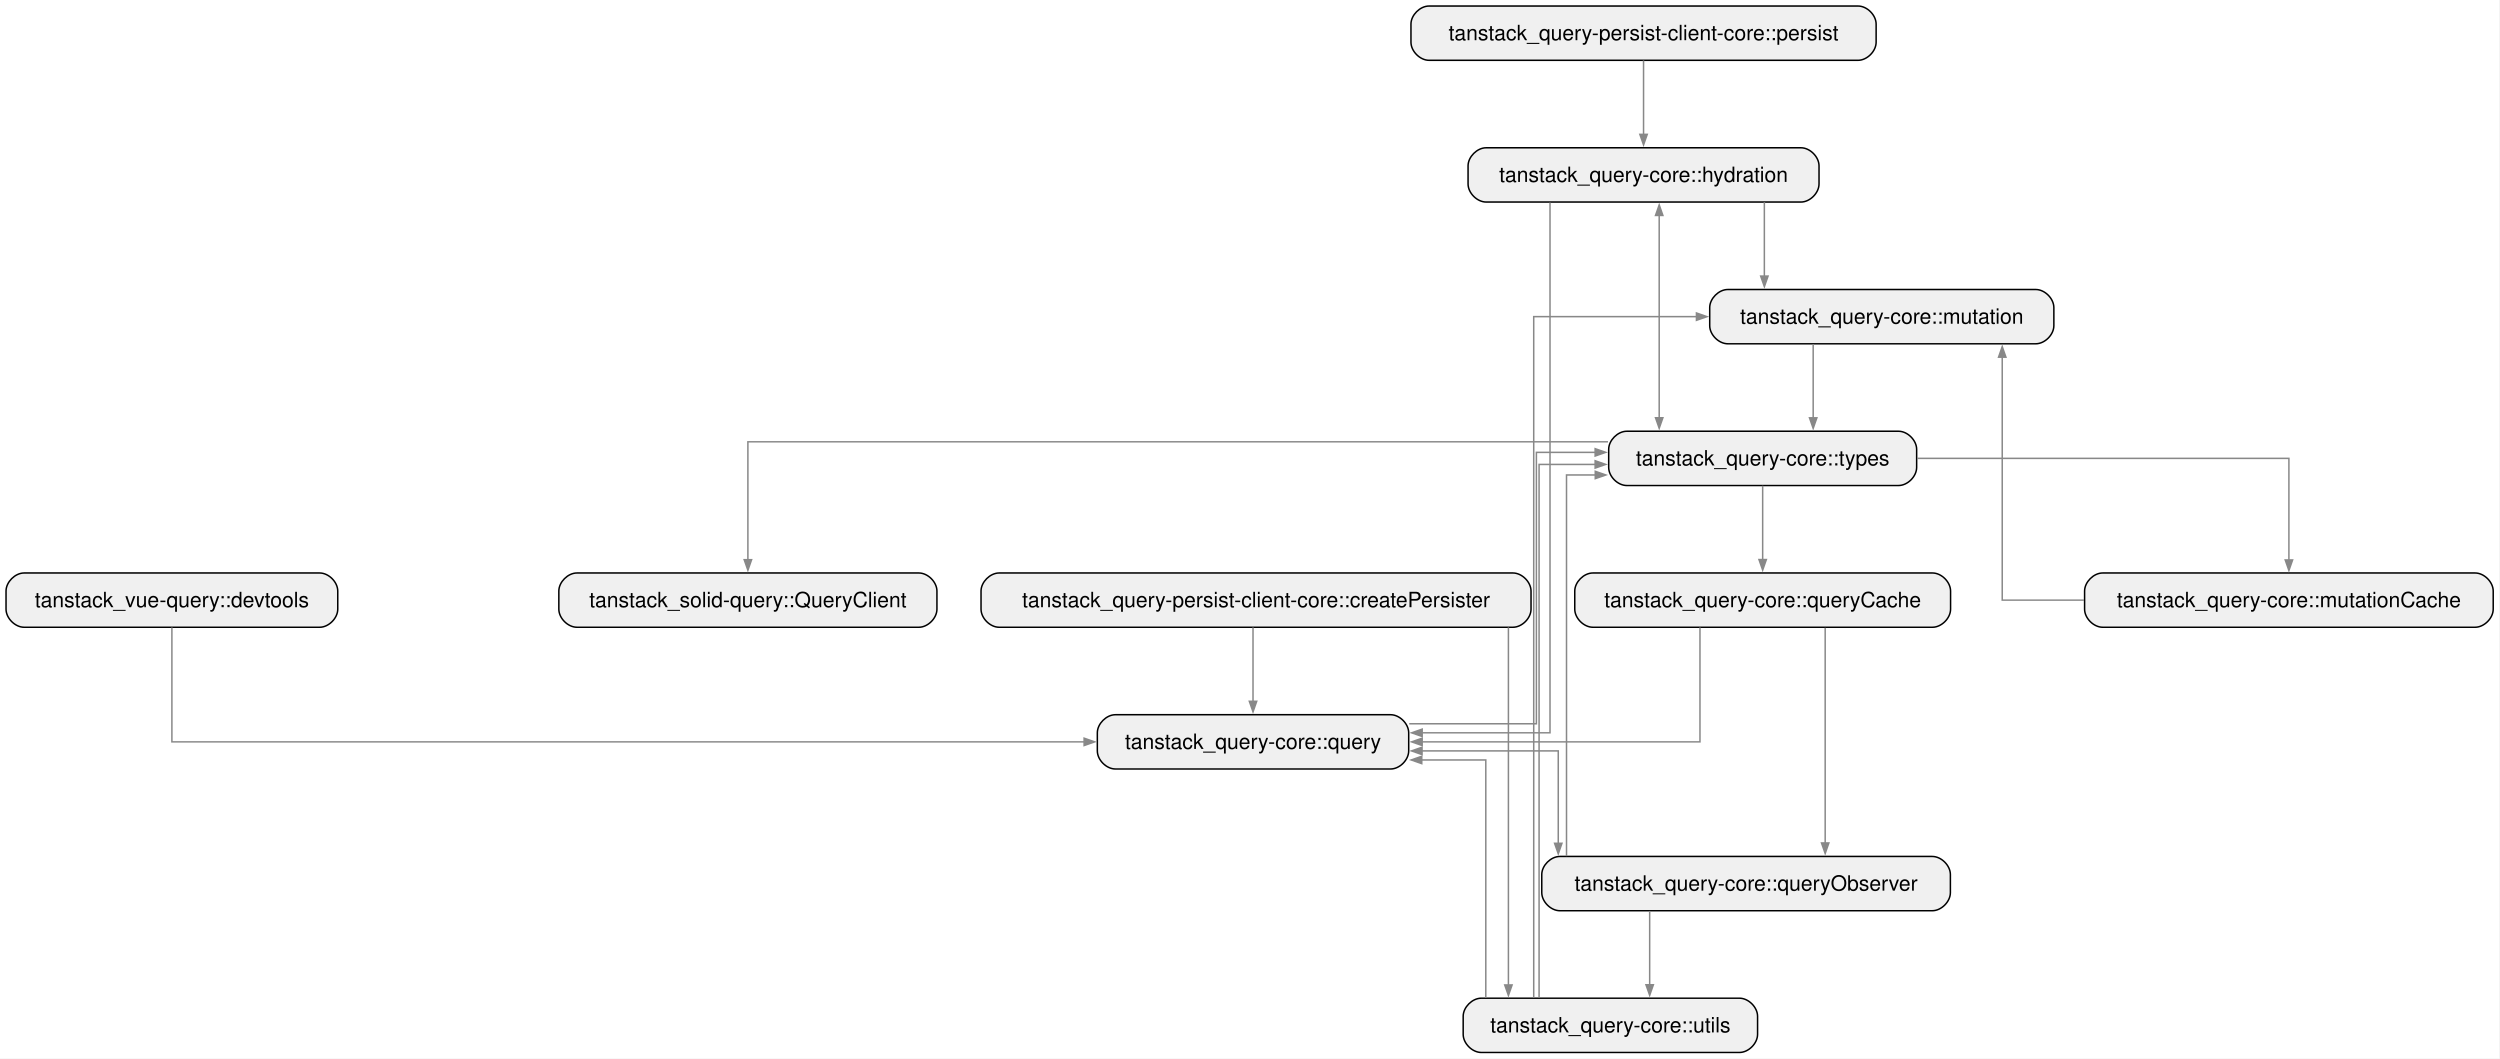
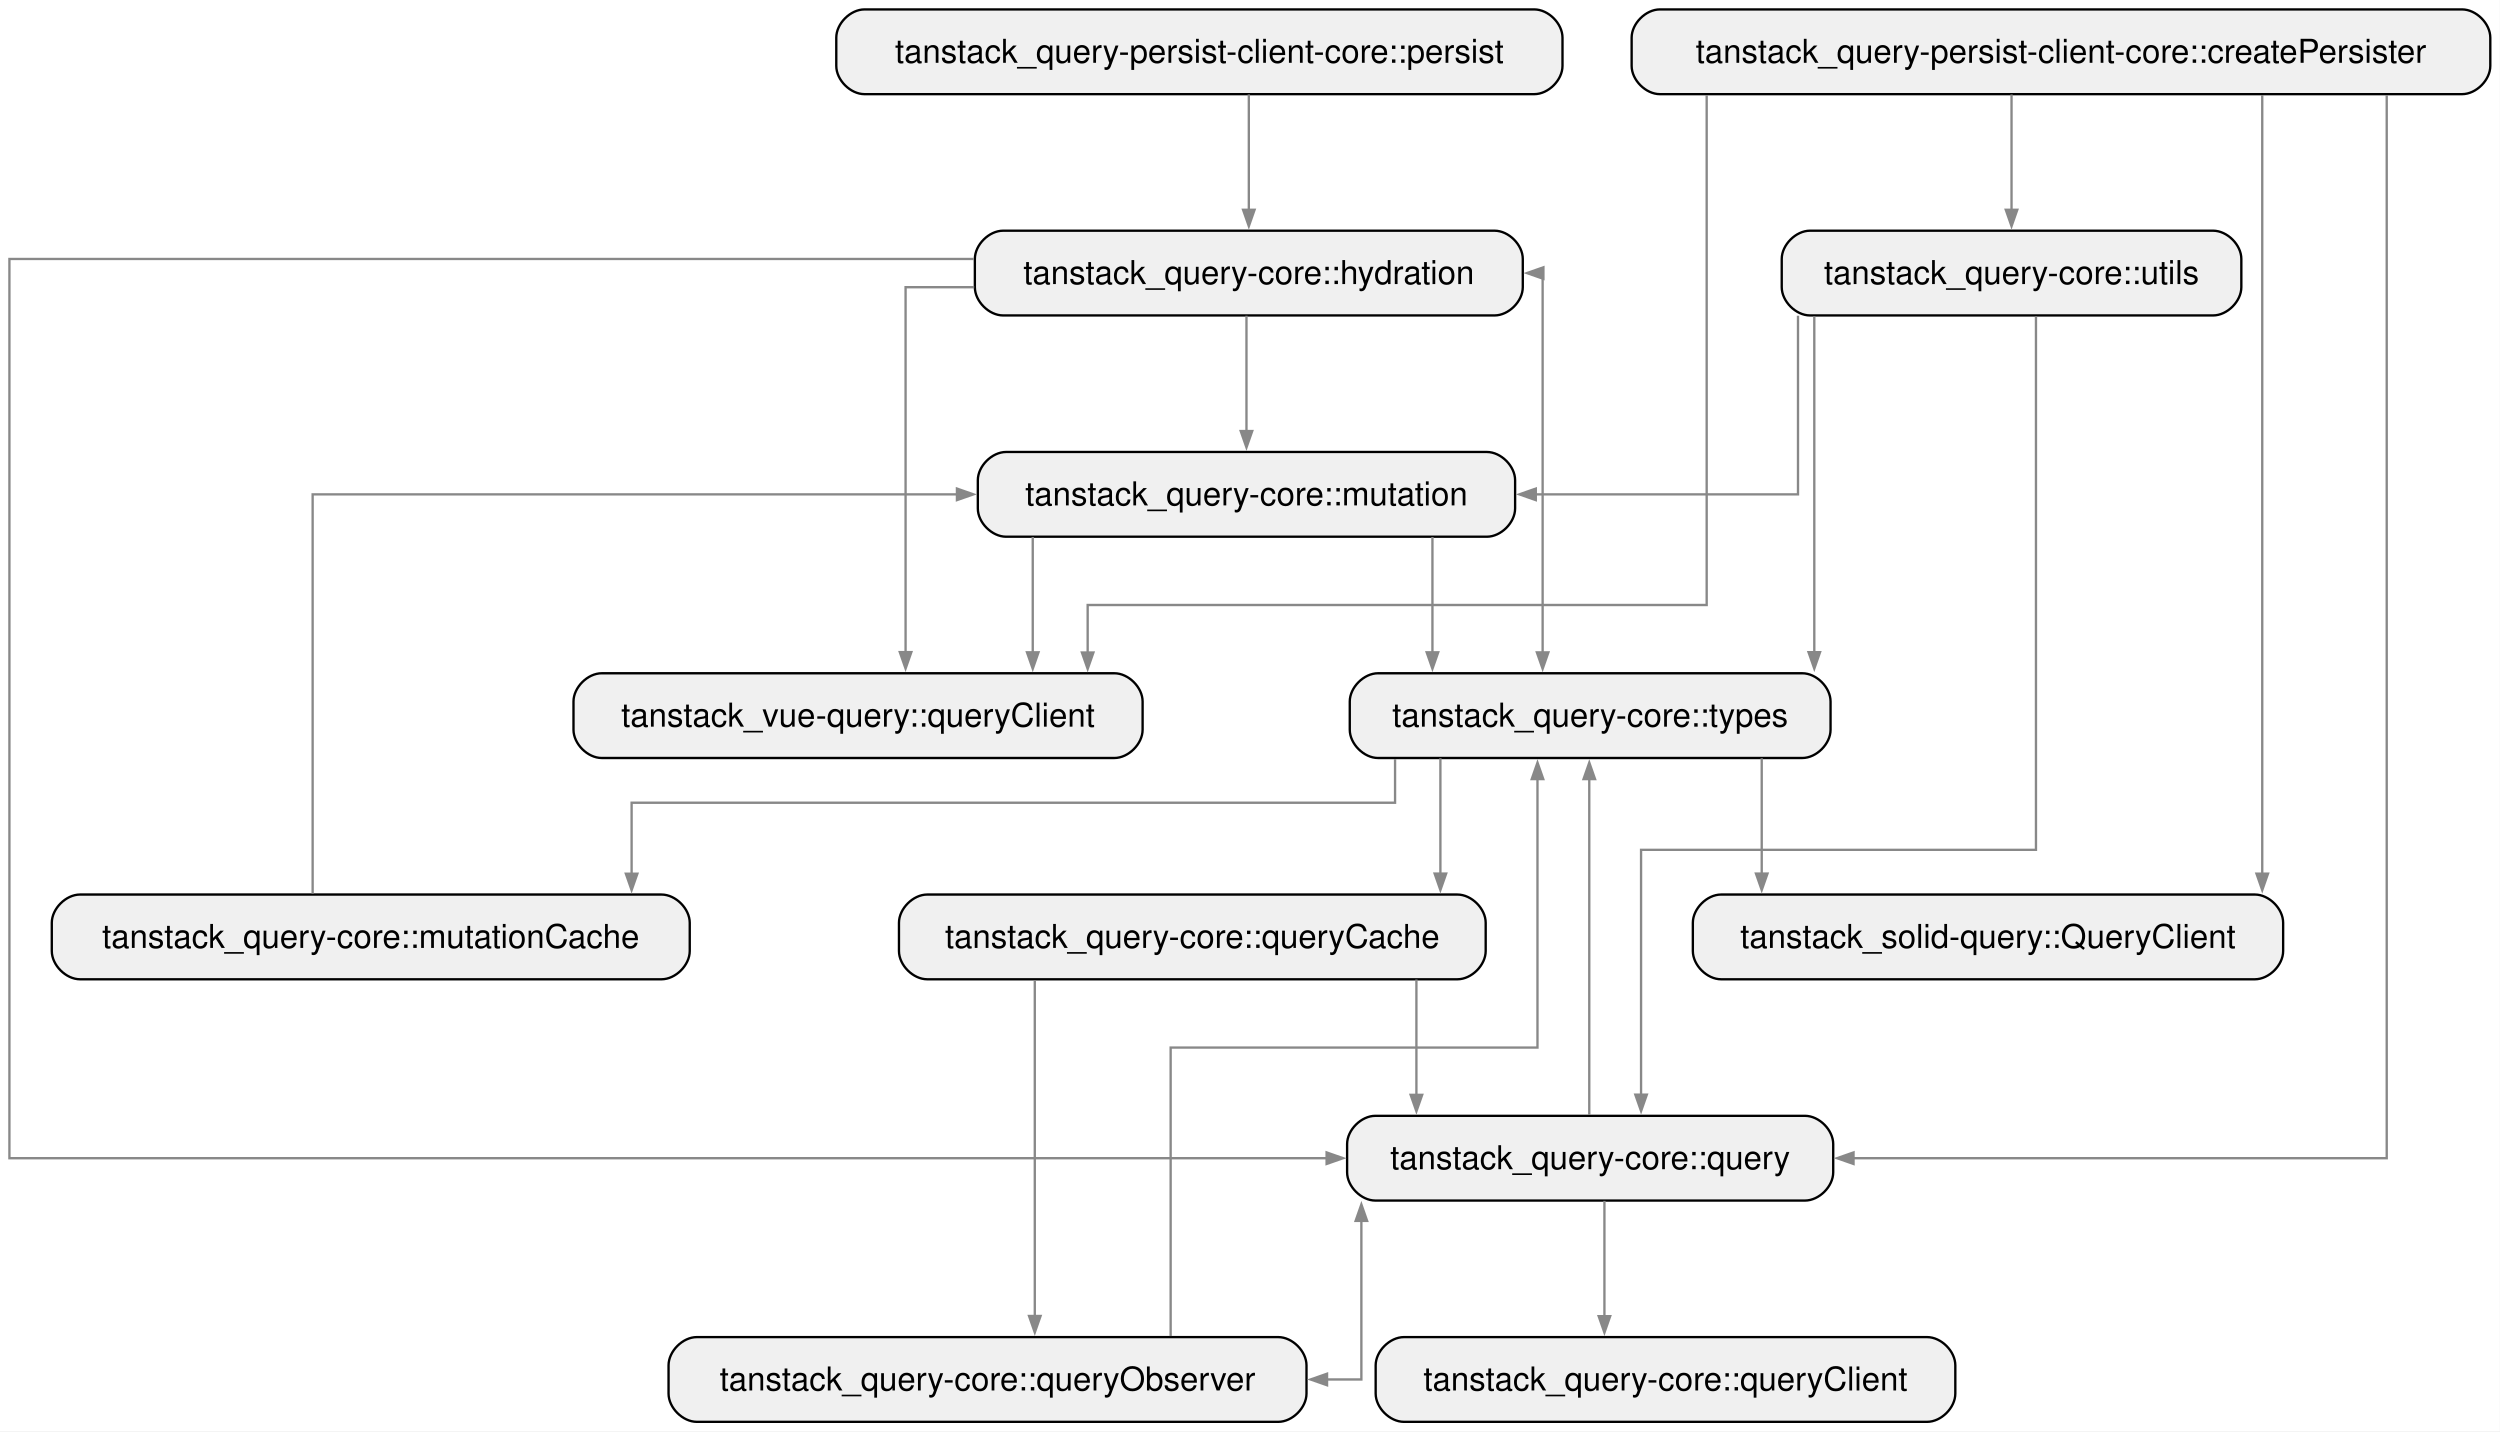
- <svg xmlns="http://www.w3.org/2000/svg" width="1658pt" height="702pt" viewBox="0.00 0.00 1658.00 702.00">
-   <g id="graph0" class="graph" transform="scale(1 1) rotate(0) translate(4 698)">
-     <polygon fill="white" stroke="none" points="-4,4 -4,-698 1653.5,-698 1653.5,4 -4,4" />
+ <svg xmlns="http://www.w3.org/2000/svg" width="1062pt" height="608pt" viewBox="0.00 0.00 1062.00 608.00">
+   <g id="graph0" class="graph" transform="scale(1 1) rotate(0) translate(4 604)">
+     <polygon fill="white" stroke="none" points="-4,4 -4,-604 1057.88,-604 1057.88,4 -4,4" />
    <g id="node1" class="node">
-       <path fill="#f0f0f0" stroke="black" d="M1190.38,-600C1190.38,-600 981.62,-600 981.62,-600 975.62,-600 969.62,-594 969.62,-588 969.62,-588 969.62,-576 969.62,-576 969.62,-570 975.62,-564 981.62,-564 981.62,-564 1190.38,-564 1190.38,-564 1196.38,-564 1202.38,-570 1202.38,-576 1202.38,-576 1202.38,-588 1202.38,-588 1202.38,-594 1196.38,-600 1190.38,-600" />
-       <text xml:space="preserve" text-anchor="middle" x="1086" y="-577.33" font-family="Helvetica,sans-Serif" font-size="14.00">tanstack_query-core::hydration</text>
+       <path fill="#f0f0f0" stroke="black" d="M630.88,-506C630.88,-506 422.12,-506 422.12,-506 416.12,-506 410.12,-500 410.12,-494 410.12,-494 410.12,-482 410.12,-482 410.12,-476 416.12,-470 422.12,-470 422.12,-470 630.88,-470 630.88,-470 636.88,-470 642.88,-476 642.88,-482 642.88,-482 642.88,-494 642.88,-494 642.88,-500 636.88,-506 630.88,-506" />
+       <text xml:space="preserve" text-anchor="middle" x="526.5" y="-483.32" font-family="Helvetica,sans-Serif" font-size="14.00">tanstack_query-core::hydration</text>
    </g>
    <g id="node2" class="node">
-       <path fill="#f0f0f0" stroke="black" d="M1346.12,-506C1346.12,-506 1141.88,-506 1141.88,-506 1135.88,-506 1129.88,-500 1129.88,-494 1129.88,-494 1129.88,-482 1129.88,-482 1129.88,-476 1135.88,-470 1141.88,-470 1141.88,-470 1346.12,-470 1346.12,-470 1352.12,-470 1358.12,-476 1358.12,-482 1358.12,-482 1358.12,-494 1358.12,-494 1358.12,-500 1352.12,-506 1346.12,-506" />
-       <text xml:space="preserve" text-anchor="middle" x="1244" y="-483.32" font-family="Helvetica,sans-Serif" font-size="14.00">tanstack_query-core::mutation</text>
+       <path fill="#f0f0f0" stroke="black" d="M627.62,-412C627.62,-412 423.38,-412 423.38,-412 417.38,-412 411.38,-406 411.38,-400 411.38,-400 411.38,-388 411.38,-388 411.38,-382 417.38,-376 423.38,-376 423.38,-376 627.62,-376 627.62,-376 633.62,-376 639.62,-382 639.62,-388 639.62,-388 639.62,-400 639.62,-400 639.62,-406 633.62,-412 627.62,-412" />
+       <text xml:space="preserve" text-anchor="middle" x="525.5" y="-389.32" font-family="Helvetica,sans-Serif" font-size="14.00">tanstack_query-core::mutation</text>
    </g>
    <g id="edge1" class="edge">
-       <path fill="none" stroke="#888888" d="M1166.12,-563.88C1166.12,-563.88 1166.12,-514.9 1166.12,-514.9" />
-       <polygon fill="#888888" stroke="#888888" points="1168.58,-514.9 1166.13,-507.9 1163.68,-514.9 1168.58,-514.9" />
+       <path fill="none" stroke="#888888" d="M525.5,-469.88C525.5,-469.88 525.5,-420.9 525.5,-420.9" />
+       <polygon fill="#888888" stroke="#888888" points="527.95,-420.9 525.5,-413.9 523.05,-420.9 527.95,-420.9" />
    </g>
    <g id="node4" class="node">
-       <path fill="#f0f0f0" stroke="black" d="M918.25,-224C918.25,-224 735.75,-224 735.75,-224 729.75,-224 723.75,-218 723.75,-212 723.75,-212 723.75,-200 723.75,-200 723.75,-194 729.75,-188 735.75,-188 735.75,-188 918.25,-188 918.25,-188 924.25,-188 930.25,-194 930.25,-200 930.25,-200 930.25,-212 930.25,-212 930.25,-218 924.25,-224 918.25,-224" />
-       <text xml:space="preserve" text-anchor="middle" x="827" y="-201.32" font-family="Helvetica,sans-Serif" font-size="14.00">tanstack_query-core::query</text>
+       <path fill="#f0f0f0" stroke="black" d="M762.75,-130C762.75,-130 580.25,-130 580.25,-130 574.25,-130 568.25,-124 568.25,-118 568.25,-118 568.25,-106 568.25,-106 568.25,-100 574.25,-94 580.25,-94 580.25,-94 762.75,-94 762.75,-94 768.75,-94 774.75,-100 774.75,-106 774.75,-106 774.75,-118 774.75,-118 774.75,-124 768.75,-130 762.75,-130" />
+       <text xml:space="preserve" text-anchor="middle" x="671.5" y="-107.33" font-family="Helvetica,sans-Serif" font-size="14.00">tanstack_query-core::query</text>
    </g>
    <g id="edge2" class="edge">
-       <path fill="none" stroke="#888888" d="M1023.97,-563.65C1023.97,-488.99 1023.97,-212 1023.97,-212 1023.97,-212 939.19,-212 939.19,-212" />
-       <polygon fill="#888888" stroke="#888888" points="939.19,-209.55 932.19,-212 939.19,-214.45 939.19,-209.55" />
+       <path fill="none" stroke="#888888" d="M409.65,-494C254.54,-494 0,-494 0,-494 0,-494 0,-112 0,-112 0,-112 559.54,-112 559.54,-112" />
+       <polygon fill="#888888" stroke="#888888" points="559.54,-114.45 566.54,-112 559.54,-109.55 559.54,-114.45" />
+     </g>
+     <g id="node8" class="node">
+       <path fill="#f0f0f0" stroke="black" d="M761.62,-318C761.62,-318 581.38,-318 581.38,-318 575.38,-318 569.38,-312 569.38,-306 569.38,-306 569.38,-294 569.38,-294 569.38,-288 575.38,-282 581.38,-282 581.38,-282 761.62,-282 761.62,-282 767.62,-282 773.62,-288 773.62,-294 773.62,-294 773.62,-306 773.62,-306 773.62,-312 767.62,-318 761.62,-318" />
+       <text xml:space="preserve" text-anchor="middle" x="671.5" y="-295.32" font-family="Helvetica,sans-Serif" font-size="14.00">tanstack_query-core::types</text>
+     </g>
+     <g id="edge3" class="edge">
+       <path fill="none" stroke="#888888" d="M650.49,-488C650.49,-488 651.31,-488 651.31,-488 651.31,-488 651.31,-326.88 651.31,-326.88" />
+       <polygon fill="#888888" stroke="#888888" points="651.64,-485.55 644.64,-488 651.64,-490.45 651.64,-485.55" />
+       <polygon fill="#888888" stroke="#888888" points="653.76,-326.88 651.31,-319.88 648.86,-326.88 653.76,-326.88" />
+     </g>
+     <g id="node13" class="node">
+       <path fill="#f0f0f0" stroke="black" d="M469.38,-318C469.38,-318 251.62,-318 251.62,-318 245.62,-318 239.62,-312 239.62,-306 239.62,-306 239.62,-294 239.62,-294 239.62,-288 245.62,-282 251.62,-282 251.62,-282 469.38,-282 469.38,-282 475.38,-282 481.38,-288 481.38,-294 481.38,-294 481.38,-306 481.38,-306 481.38,-312 475.38,-318 469.38,-318" />
+       <text xml:space="preserve" text-anchor="middle" x="360.5" y="-295.32" font-family="Helvetica,sans-Serif" font-size="14.00">tanstack_vue-query::queryClient</text>
+     </g>
+     <g id="edge4" class="edge">
+       <path fill="none" stroke="#888888" d="M409.84,-482C392.71,-482 380.69,-482 380.69,-482 380.69,-482 380.69,-326.97 380.69,-326.97" />
+       <polygon fill="#888888" stroke="#888888" points="383.14,-326.97 380.69,-319.97 378.24,-326.97 383.14,-326.97" />
+     </g>
+     <g id="edge5" class="edge">
+       <path fill="none" stroke="#888888" d="M604.5,-375.88C604.5,-375.88 604.5,-326.9 604.5,-326.9" />
+       <polygon fill="#888888" stroke="#888888" points="606.95,-326.9 604.5,-319.9 602.05,-326.9 606.95,-326.9" />
+     </g>
+     <g id="edge6" class="edge">
+       <path fill="none" stroke="#888888" d="M434.71,-375.88C434.71,-375.88 434.71,-326.9 434.71,-326.9" />
+       <polygon fill="#888888" stroke="#888888" points="437.16,-326.9 434.71,-319.9 432.26,-326.9 437.16,-326.9" />
+     </g>
+     <g id="node3" class="node">
+       <path fill="#f0f0f0" stroke="black" d="M277,-224C277,-224 30,-224 30,-224 24,-224 18,-218 18,-212 18,-212 18,-200 18,-200 18,-194 24,-188 30,-188 30,-188 277,-188 277,-188 283,-188 289,-194 289,-200 289,-200 289,-212 289,-212 289,-218 283,-224 277,-224" />
+       <text xml:space="preserve" text-anchor="middle" x="153.5" y="-201.32" font-family="Helvetica,sans-Serif" font-size="14.00">tanstack_query-core::mutationCache</text>
+     </g>
+     <g id="edge7" class="edge">
+       <path fill="none" stroke="#888888" d="M128.81,-224.37C128.81,-271.67 128.81,-394 128.81,-394 128.81,-394 402.51,-394 402.51,-394" />
+       <polygon fill="#888888" stroke="#888888" points="402.51,-396.45 409.51,-394 402.51,-391.55 402.51,-396.45" />
+     </g>
+     <g id="node6" class="node">
+       <path fill="#f0f0f0" stroke="black" d="M814.62,-36C814.62,-36 592.38,-36 592.38,-36 586.38,-36 580.38,-30 580.38,-24 580.38,-24 580.38,-12 580.38,-12 580.38,-6 586.38,0 592.38,0 592.38,0 814.62,0 814.62,0 820.62,0 826.62,-6 826.62,-12 826.62,-12 826.62,-24 826.62,-24 826.62,-30 820.62,-36 814.62,-36" />
+       <text xml:space="preserve" text-anchor="middle" x="703.5" y="-13.32" font-family="Helvetica,sans-Serif" font-size="14.00">tanstack_query-core::queryClient</text>
+     </g>
+     <g id="edge8" class="edge">
+       <path fill="none" stroke="#888888" d="M677.56,-93.88C677.56,-93.88 677.56,-44.9 677.56,-44.9" />
+       <polygon fill="#888888" stroke="#888888" points="680.01,-44.9 677.56,-37.9 675.11,-44.9 680.01,-44.9" />
    </g>
    <g id="node7" class="node">
-       <path fill="#f0f0f0" stroke="black" d="M1255.12,-412C1255.12,-412 1074.88,-412 1074.88,-412 1068.88,-412 1062.88,-406 1062.88,-400 1062.88,-400 1062.88,-388 1062.88,-388 1062.88,-382 1068.88,-376 1074.88,-376 1074.88,-376 1255.12,-376 1255.12,-376 1261.12,-376 1267.12,-382 1267.12,-388 1267.12,-388 1267.12,-400 1267.12,-400 1267.12,-406 1261.12,-412 1255.12,-412" />
-       <text xml:space="preserve" text-anchor="middle" x="1165" y="-389.32" font-family="Helvetica,sans-Serif" font-size="14.00">tanstack_query-core::types</text>
+       <path fill="#f0f0f0" stroke="black" d="M539,-36C539,-36 292,-36 292,-36 286,-36 280,-30 280,-24 280,-24 280,-12 280,-12 280,-6 286,0 292,0 292,0 539,0 539,0 545,0 551,-6 551,-12 551,-12 551,-24 551,-24 551,-30 545,-36 539,-36" />
+       <text xml:space="preserve" text-anchor="middle" x="415.5" y="-13.32" font-family="Helvetica,sans-Serif" font-size="14.00">tanstack_query-core::queryObserver</text>
    </g>
-     <g id="edge3" class="edge">
-       <path fill="none" stroke="#888888" d="M1096.38,-555.12C1096.38,-555.12 1096.38,-420.96 1096.38,-420.96" />
-       <polygon fill="#888888" stroke="#888888" points="1093.93,-555.12 1096.38,-562.12 1098.83,-555.12 1093.93,-555.12" />
-       <polygon fill="#888888" stroke="#888888" points="1098.83,-420.96 1096.38,-413.96 1093.93,-420.96 1098.83,-420.96" />
+     <g id="edge9" class="edge">
+       <path fill="none" stroke="#888888" d="M574.31,-85.36C574.31,-85.36 574.31,-18 574.31,-18 574.31,-18 559.73,-18 559.73,-18" />
+       <polygon fill="#888888" stroke="#888888" points="571.86,-85.36 574.31,-92.36 576.76,-85.36 571.86,-85.36" />
+       <polygon fill="#888888" stroke="#888888" points="559.73,-15.55 552.73,-18 559.73,-20.45 559.73,-15.55" />
    </g>
-     <g id="edge4" class="edge">
-       <path fill="none" stroke="#888888" d="M1198.5,-469.88C1198.5,-469.88 1198.5,-420.9 1198.5,-420.9" />
-       <polygon fill="#888888" stroke="#888888" points="1200.95,-420.9 1198.5,-413.9 1196.05,-420.9 1200.95,-420.9" />
-     </g>
-     <g id="node3" class="node">
-       <path fill="#f0f0f0" stroke="black" d="M1637.5,-318C1637.5,-318 1390.5,-318 1390.5,-318 1384.5,-318 1378.5,-312 1378.5,-306 1378.5,-306 1378.5,-294 1378.5,-294 1378.5,-288 1384.5,-282 1390.5,-282 1390.5,-282 1637.5,-282 1637.5,-282 1643.5,-282 1649.5,-288 1649.5,-294 1649.5,-294 1649.5,-306 1649.5,-306 1649.5,-312 1643.5,-318 1637.5,-318" />
-       <text xml:space="preserve" text-anchor="middle" x="1514" y="-295.32" font-family="Helvetica,sans-Serif" font-size="14.00">tanstack_query-core::mutationCache</text>
-     </g>
-     <g id="edge5" class="edge">
-       <path fill="none" stroke="#888888" d="M1378.1,-300C1347.5,-300 1323.88,-300 1323.88,-300 1323.88,-300 1323.88,-461.12 1323.88,-461.12" />
-       <polygon fill="#888888" stroke="#888888" points="1321.43,-461.12 1323.88,-468.12 1326.33,-461.12 1321.43,-461.12" />
-     </g>
-     <g id="node6" class="node">
-       <path fill="#f0f0f0" stroke="black" d="M1277.5,-130C1277.5,-130 1030.5,-130 1030.5,-130 1024.5,-130 1018.5,-124 1018.5,-118 1018.5,-118 1018.5,-106 1018.5,-106 1018.5,-100 1024.5,-94 1030.5,-94 1030.5,-94 1277.5,-94 1277.5,-94 1283.5,-94 1289.5,-100 1289.5,-106 1289.5,-106 1289.5,-118 1289.5,-118 1289.5,-124 1283.5,-130 1277.5,-130" />
-       <text xml:space="preserve" text-anchor="middle" x="1154" y="-107.33" font-family="Helvetica,sans-Serif" font-size="14.00">tanstack_query-core::queryObserver</text>
-     </g>
-     <g id="edge6" class="edge">
-       <path fill="none" stroke="#888888" d="M939.1,-200C939.1,-200 1029.44,-200 1029.44,-200 1029.44,-200 1029.44,-138.75 1029.44,-138.75" />
-       <polygon fill="#888888" stroke="#888888" points="939.1,-197.55 932.1,-200 939.1,-202.45 939.1,-197.55" />
-       <polygon fill="#888888" stroke="#888888" points="1031.89,-138.75 1029.44,-131.75 1026.99,-138.75 1031.89,-138.75" />
-     </g>
-     <g id="edge7" class="edge">
-       <path fill="none" stroke="#888888" d="M930.59,-218C974.16,-218 1014.94,-218 1014.94,-218 1014.94,-218 1014.94,-398 1014.94,-398 1014.94,-398 1053.9,-398 1053.9,-398" />
-       <polygon fill="#888888" stroke="#888888" points="1053.9,-400.45 1060.9,-398 1053.9,-395.55 1053.9,-400.45" />
+     <g id="edge10" class="edge">
+       <path fill="none" stroke="#888888" d="M671.12,-130.37C671.12,-130.37 671.12,-273.04 671.12,-273.04" />
+       <polygon fill="#888888" stroke="#888888" points="668.68,-273.04 671.13,-280.04 673.58,-273.04 668.68,-273.04" />
    </g>
    <g id="node5" class="node">
-       <path fill="#f0f0f0" stroke="black" d="M1277.62,-318C1277.62,-318 1052.38,-318 1052.38,-318 1046.38,-318 1040.38,-312 1040.38,-306 1040.38,-306 1040.38,-294 1040.38,-294 1040.38,-288 1046.38,-282 1052.38,-282 1052.38,-282 1277.62,-282 1277.62,-282 1283.62,-282 1289.62,-288 1289.62,-294 1289.62,-294 1289.62,-306 1289.62,-306 1289.62,-312 1283.62,-318 1277.62,-318" />
-       <text xml:space="preserve" text-anchor="middle" x="1165" y="-295.32" font-family="Helvetica,sans-Serif" font-size="14.00">tanstack_query-core::queryCache</text>
-     </g>
-     <g id="edge8" class="edge">
-       <path fill="none" stroke="#888888" d="M1123.42,-281.88C1123.42,-254.56 1123.42,-206 1123.42,-206 1123.42,-206 939.19,-206 939.19,-206" />
-       <polygon fill="#888888" stroke="#888888" points="939.19,-203.55 932.19,-206 939.19,-208.45 939.19,-203.55" />
-     </g>
-     <g id="edge9" class="edge">
-       <path fill="none" stroke="#888888" d="M1206.46,-281.63C1206.46,-281.63 1206.46,-138.96 1206.46,-138.96" />
-       <polygon fill="#888888" stroke="#888888" points="1208.91,-138.96 1206.46,-131.96 1204.01,-138.96 1208.91,-138.96" />
+       <path fill="#f0f0f0" stroke="black" d="M615.12,-224C615.12,-224 389.88,-224 389.88,-224 383.88,-224 377.88,-218 377.88,-212 377.88,-212 377.88,-200 377.88,-200 377.88,-194 383.88,-188 389.88,-188 389.88,-188 615.12,-188 615.12,-188 621.12,-188 627.12,-194 627.12,-200 627.12,-200 627.12,-212 627.12,-212 627.12,-218 621.12,-224 615.12,-224" />
+       <text xml:space="preserve" text-anchor="middle" x="502.5" y="-201.32" font-family="Helvetica,sans-Serif" font-size="14.00">tanstack_query-core::queryCache</text>
    </g>
    <g id="edge11" class="edge">
-       <path fill="none" stroke="#888888" d="M1034.91,-130.2C1034.91,-190.96 1034.91,-383 1034.91,-383 1034.91,-383 1053.98,-383 1053.98,-383" />
-       <polygon fill="#888888" stroke="#888888" points="1053.98,-385.45 1060.98,-383 1053.98,-380.55 1053.98,-385.45" />
-     </g>
-     <g id="node8" class="node">
-       <path fill="#f0f0f0" stroke="black" d="M1149.62,-36C1149.62,-36 978.38,-36 978.38,-36 972.38,-36 966.38,-30 966.38,-24 966.38,-24 966.38,-12 966.38,-12 966.38,-6 972.38,0 978.38,0 978.38,0 1149.62,0 1149.62,0 1155.62,0 1161.62,-6 1161.62,-12 1161.62,-12 1161.62,-24 1161.62,-24 1161.62,-30 1155.62,-36 1149.62,-36" />
-       <text xml:space="preserve" text-anchor="middle" x="1064" y="-13.32" font-family="Helvetica,sans-Serif" font-size="14.00">tanstack_query-core::utils</text>
+       <path fill="none" stroke="#888888" d="M597.69,-187.88C597.69,-187.88 597.69,-138.9 597.69,-138.9" />
+       <polygon fill="#888888" stroke="#888888" points="600.14,-138.9 597.69,-131.9 595.24,-138.9 600.14,-138.9" />
    </g>
    <g id="edge12" class="edge">
-       <path fill="none" stroke="#888888" d="M1090.06,-93.88C1090.06,-93.88 1090.06,-44.9 1090.06,-44.9" />
-       <polygon fill="#888888" stroke="#888888" points="1092.51,-44.9 1090.06,-37.9 1087.61,-44.9 1092.51,-44.9" />
+       <path fill="none" stroke="#888888" d="M435.58,-187.63C435.58,-187.63 435.58,-44.96 435.58,-44.96" />
+       <polygon fill="#888888" stroke="#888888" points="438.03,-44.96 435.58,-37.96 433.13,-44.96 438.03,-44.96" />
    </g>
    <g id="edge14" class="edge">
-       <path fill="none" stroke="#888888" d="M1267.35,-394C1370.33,-394 1514,-394 1514,-394 1514,-394 1514,-326.64 1514,-326.64" />
-       <polygon fill="#888888" stroke="#888888" points="1516.45,-326.64 1514,-319.64 1511.55,-326.64 1516.45,-326.64" />
+       <path fill="none" stroke="#888888" d="M493.29,-36.43C493.29,-74.65 493.29,-159 493.29,-159 493.29,-159 649.12,-159 649.12,-159 649.12,-159 649.12,-273.05 649.12,-273.05" />
+       <polygon fill="#888888" stroke="#888888" points="646.68,-273.05 649.13,-280.05 651.58,-273.05 646.68,-273.05" />
    </g>
    <g id="edge16" class="edge">
-       <path fill="none" stroke="#888888" d="M1165,-375.88C1165,-375.88 1165,-326.9 1165,-326.9" />
-       <polygon fill="#888888" stroke="#888888" points="1167.45,-326.9 1165,-319.9 1162.55,-326.9 1167.45,-326.9" />
+       <path fill="none" stroke="#888888" d="M588.62,-281.5C588.62,-272.25 588.62,-263 588.62,-263 588.62,-263 264.31,-263 264.31,-263 264.31,-263 264.31,-232.86 264.31,-232.86" />
+       <polygon fill="#888888" stroke="#888888" points="266.76,-232.86 264.31,-225.86 261.86,-232.86 266.76,-232.86" />
+     </g>
+     <g id="edge18" class="edge">
+       <path fill="none" stroke="#888888" d="M607.88,-281.88C607.88,-281.88 607.88,-232.9 607.88,-232.9" />
+       <polygon fill="#888888" stroke="#888888" points="610.33,-232.9 607.88,-225.9 605.43,-232.9 610.33,-232.9" />
+     </g>
+     <g id="node12" class="node">
+       <path fill="#f0f0f0" stroke="black" d="M953.88,-224C953.88,-224 727.12,-224 727.12,-224 721.12,-224 715.12,-218 715.12,-212 715.12,-212 715.12,-200 715.12,-200 715.12,-194 721.12,-188 727.12,-188 727.12,-188 953.88,-188 953.88,-188 959.88,-188 965.88,-194 965.88,-200 965.88,-200 965.88,-212 965.88,-212 965.88,-218 959.88,-224 953.88,-224" />
+       <text xml:space="preserve" text-anchor="middle" x="840.5" y="-201.32" font-family="Helvetica,sans-Serif" font-size="14.00">tanstack_solid-query::QueryClient</text>
+     </g>
+     <g id="edge19" class="edge">
+       <path fill="none" stroke="#888888" d="M744.38,-281.88C744.38,-281.88 744.38,-232.9 744.38,-232.9" />
+       <polygon fill="#888888" stroke="#888888" points="746.83,-232.9 744.38,-225.9 741.93,-232.9 746.83,-232.9" />
+     </g>
+     <g id="node9" class="node">
+       <path fill="#f0f0f0" stroke="black" d="M936.12,-506C936.12,-506 764.88,-506 764.88,-506 758.88,-506 752.88,-500 752.88,-494 752.88,-494 752.88,-482 752.88,-482 752.88,-476 758.88,-470 764.88,-470 764.88,-470 936.12,-470 936.12,-470 942.12,-470 948.12,-476 948.12,-482 948.12,-482 948.12,-494 948.12,-494 948.12,-500 942.12,-506 936.12,-506" />
+       <text xml:space="preserve" text-anchor="middle" x="850.5" y="-483.32" font-family="Helvetica,sans-Serif" font-size="14.00">tanstack_query-core::utils</text>
+     </g>
+     <g id="edge20" class="edge">
+       <path fill="none" stroke="#888888" d="M759.79,-469.88C759.79,-442.56 759.79,-394 759.79,-394 759.79,-394 648.41,-394 648.41,-394" />
+       <polygon fill="#888888" stroke="#888888" points="648.41,-391.55 641.41,-394 648.41,-396.45 648.41,-391.55" />
+     </g>
+     <g id="edge21" class="edge">
+       <path fill="none" stroke="#888888" d="M860.88,-469.59C860.88,-412.61 860.88,-243 860.88,-243 860.88,-243 693.12,-243 693.12,-243 693.12,-243 693.12,-139 693.12,-139" />
+       <polygon fill="#888888" stroke="#888888" points="695.58,-139 693.13,-132 690.68,-139 695.58,-139" />
+     </g>
+     <g id="edge22" class="edge">
+       <path fill="none" stroke="#888888" d="M766.71,-469.63C766.71,-469.63 766.71,-326.96 766.71,-326.96" />
+       <polygon fill="#888888" stroke="#888888" points="769.16,-326.96 766.71,-319.96 764.26,-326.96 769.16,-326.96" />
+     </g>
+     <g id="node10" class="node">
+       <path fill="#f0f0f0" stroke="black" d="M1041.88,-600C1041.88,-600 701.12,-600 701.12,-600 695.12,-600 689.12,-594 689.12,-588 689.12,-588 689.12,-576 689.12,-576 689.12,-570 695.12,-564 701.12,-564 701.12,-564 1041.88,-564 1041.88,-564 1047.88,-564 1053.88,-570 1053.88,-576 1053.88,-576 1053.88,-588 1053.88,-588 1053.88,-594 1047.88,-600 1041.88,-600" />
+       <text xml:space="preserve" text-anchor="middle" x="871.5" y="-577.33" font-family="Helvetica,sans-Serif" font-size="14.00">tanstack_query-persist-client-core::createPersister</text>
+     </g>
+     <g id="edge23" class="edge">
+       <path fill="none" stroke="#888888" d="M1009.88,-563.58C1009.88,-476.68 1009.88,-112 1009.88,-112 1009.88,-112 783.38,-112 783.38,-112" />
+       <polygon fill="#888888" stroke="#888888" points="783.38,-109.55 776.38,-112 783.38,-114.45 783.38,-109.55" />
+     </g>
+     <g id="edge24" class="edge">
+       <path fill="none" stroke="#888888" d="M850.5,-563.88C850.5,-563.88 850.5,-514.9 850.5,-514.9" />
+       <polygon fill="#888888" stroke="#888888" points="852.95,-514.9 850.5,-507.9 848.05,-514.9 852.95,-514.9" />
+     </g>
+     <g id="edge25" class="edge">
+       <path fill="none" stroke="#888888" d="M957,-563.61C957,-563.61 957,-232.87 957,-232.87" />
+       <polygon fill="#888888" stroke="#888888" points="959.45,-232.87 957,-225.87 954.55,-232.87 959.45,-232.87" />
+     </g>
+     <g id="edge26" class="edge">
+       <path fill="none" stroke="#888888" d="M721,-563.56C721,-508.16 721,-347 721,-347 721,-347 458.04,-347 458.04,-347 458.04,-347 458.04,-326.82 458.04,-326.82" />
+       <polygon fill="#888888" stroke="#888888" points="460.49,-326.82 458.04,-319.82 455.59,-326.82 460.49,-326.82" />
    </g>
    <g id="node11" class="node">
-       <path fill="#f0f0f0" stroke="black" d="M605.38,-318C605.38,-318 378.62,-318 378.62,-318 372.62,-318 366.62,-312 366.62,-306 366.62,-306 366.62,-294 366.62,-294 366.62,-288 372.62,-282 378.62,-282 378.62,-282 605.38,-282 605.38,-282 611.38,-282 617.38,-288 617.38,-294 617.38,-294 617.38,-306 617.38,-306 617.38,-312 611.38,-318 605.38,-318" />
-       <text xml:space="preserve" text-anchor="middle" x="492" y="-295.32" font-family="Helvetica,sans-Serif" font-size="14.00">tanstack_solid-query::QueryClient</text>
+       <path fill="#f0f0f0" stroke="black" d="M647.75,-600C647.75,-600 363.25,-600 363.25,-600 357.25,-600 351.25,-594 351.25,-588 351.25,-588 351.25,-576 351.25,-576 351.25,-570 357.25,-564 363.25,-564 363.25,-564 647.75,-564 647.75,-564 653.75,-564 659.75,-570 659.75,-576 659.75,-576 659.75,-588 659.75,-588 659.75,-594 653.75,-600 647.75,-600" />
+       <text xml:space="preserve" text-anchor="middle" x="505.5" y="-577.33" font-family="Helvetica,sans-Serif" font-size="14.00">tanstack_query-persist-client-core::persist</text>
    </g>
-     <g id="edge17" class="edge">
-       <path fill="none" stroke="#888888" d="M1062.42,-405C874.02,-405 492,-405 492,-405 492,-405 492,-326.8 492,-326.8" />
-       <polygon fill="#888888" stroke="#888888" points="494.45,-326.8 492,-319.8 489.55,-326.8 494.45,-326.8" />
-     </g>
-     <g id="edge18" class="edge">
-       <path fill="none" stroke="#888888" d="M1013.16,-36.42C1013.16,-123.32 1013.16,-488 1013.16,-488 1013.16,-488 1121.08,-488 1121.08,-488" />
-       <polygon fill="#888888" stroke="#888888" points="1121.08,-490.45 1128.08,-488 1121.08,-485.55 1121.08,-490.45" />
-     </g>
-     <g id="edge19" class="edge">
-       <path fill="none" stroke="#888888" d="M981.38,-36.17C981.38,-81.14 981.38,-194 981.38,-194 981.38,-194 938.91,-194 938.91,-194" />
-       <polygon fill="#888888" stroke="#888888" points="938.91,-191.55 931.91,-194 938.91,-196.45 938.91,-191.55" />
-     </g>
-     <g id="edge20" class="edge">
-       <path fill="none" stroke="#888888" d="M1016.72,-36.45C1016.72,-111.51 1016.72,-390 1016.72,-390 1016.72,-390 1053.9,-390 1053.9,-390" />
-       <polygon fill="#888888" stroke="#888888" points="1053.9,-392.45 1060.9,-390 1053.9,-387.55 1053.9,-392.45" />
-     </g>
-     <g id="node9" class="node">
-       <path fill="#f0f0f0" stroke="black" d="M999.38,-318C999.38,-318 658.62,-318 658.62,-318 652.62,-318 646.62,-312 646.62,-306 646.62,-306 646.62,-294 646.62,-294 646.62,-288 652.62,-282 658.62,-282 658.62,-282 999.38,-282 999.38,-282 1005.38,-282 1011.38,-288 1011.38,-294 1011.38,-294 1011.38,-306 1011.38,-306 1011.38,-312 1005.38,-318 999.38,-318" />
-       <text xml:space="preserve" text-anchor="middle" x="829" y="-295.32" font-family="Helvetica,sans-Serif" font-size="14.00">tanstack_query-persist-client-core::createPersister</text>
-     </g>
-     <g id="edge21" class="edge">
-       <path fill="none" stroke="#888888" d="M827,-281.88C827,-281.88 827,-232.9 827,-232.9" />
-       <polygon fill="#888888" stroke="#888888" points="829.45,-232.9 827,-225.9 824.55,-232.9 829.45,-232.9" />
-     </g>
-     <g id="edge22" class="edge">
-       <path fill="none" stroke="#888888" d="M996.38,-281.93C996.38,-281.93 996.38,-44.8 996.38,-44.8" />
-       <polygon fill="#888888" stroke="#888888" points="998.83,-44.8 996.38,-37.8 993.93,-44.8 998.83,-44.8" />
-     </g>
-     <g id="node10" class="node">
-       <path fill="#f0f0f0" stroke="black" d="M1228.25,-694C1228.25,-694 943.75,-694 943.75,-694 937.75,-694 931.75,-688 931.75,-682 931.75,-682 931.75,-670 931.75,-670 931.75,-664 937.75,-658 943.75,-658 943.75,-658 1228.25,-658 1228.25,-658 1234.25,-658 1240.25,-664 1240.25,-670 1240.25,-670 1240.25,-682 1240.25,-682 1240.25,-688 1234.25,-694 1228.25,-694" />
-       <text xml:space="preserve" text-anchor="middle" x="1086" y="-671.33" font-family="Helvetica,sans-Serif" font-size="14.00">tanstack_query-persist-client-core::persist</text>
-     </g>
-     <g id="edge23" class="edge">
-       <path fill="none" stroke="#888888" d="M1086,-657.88C1086,-657.88 1086,-608.9 1086,-608.9" />
-       <polygon fill="#888888" stroke="#888888" points="1088.45,-608.9 1086,-601.9 1083.55,-608.9 1088.45,-608.9" />
-     </g>
-     <g id="node12" class="node">
-       <path fill="#f0f0f0" stroke="black" d="M208,-318C208,-318 12,-318 12,-318 6,-318 0,-312 0,-306 0,-306 0,-294 0,-294 0,-288 6,-282 12,-282 12,-282 208,-282 208,-282 214,-282 220,-288 220,-294 220,-294 220,-306 220,-306 220,-312 214,-318 208,-318" />
-       <text xml:space="preserve" text-anchor="middle" x="110" y="-295.32" font-family="Helvetica,sans-Serif" font-size="14.00">tanstack_vue-query::devtools</text>
-     </g>
-     <g id="edge24" class="edge">
-       <path fill="none" stroke="#888888" d="M110,-281.88C110,-254.56 110,-206 110,-206 110,-206 714.99,-206 714.99,-206" />
-       <polygon fill="#888888" stroke="#888888" points="714.99,-208.45 721.99,-206 714.99,-203.55 714.99,-208.45" />
+     <g id="edge27" class="edge">
+       <path fill="none" stroke="#888888" d="M526.5,-563.88C526.5,-563.88 526.5,-514.9 526.5,-514.9" />
+       <polygon fill="#888888" stroke="#888888" points="528.95,-514.9 526.5,-507.9 524.05,-514.9 528.95,-514.9" />
    </g>
  </g>
</svg>
